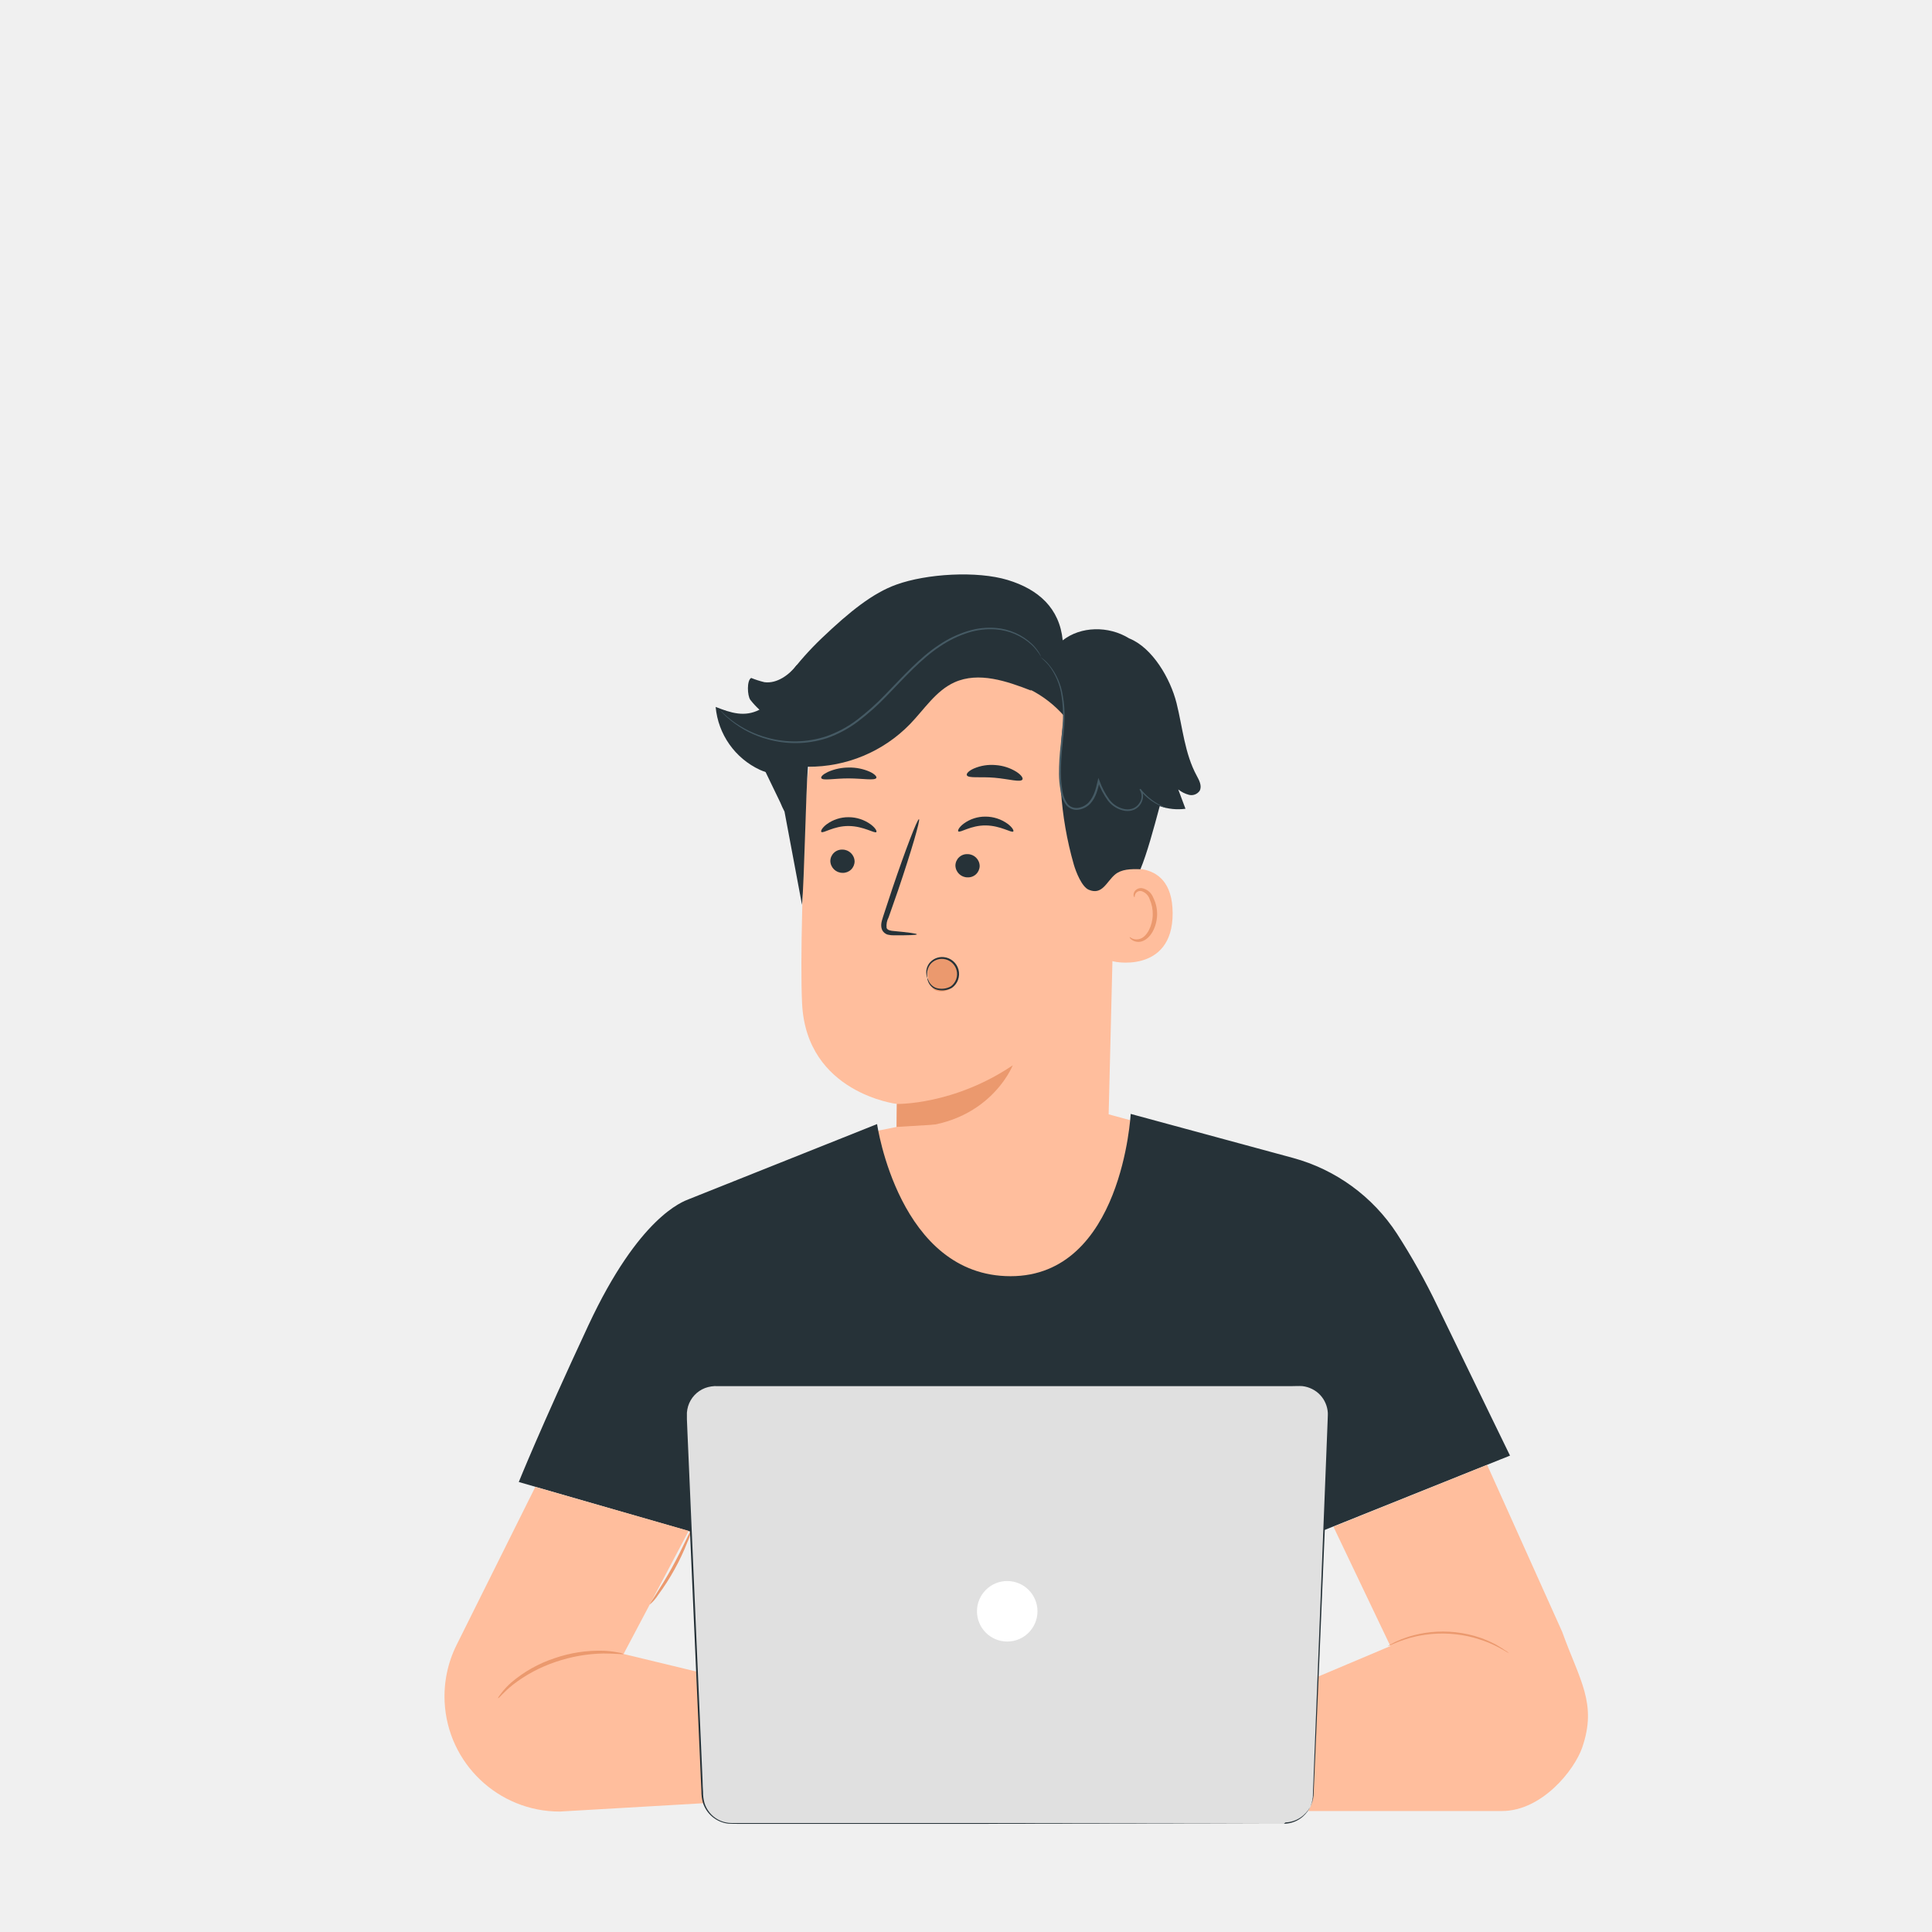
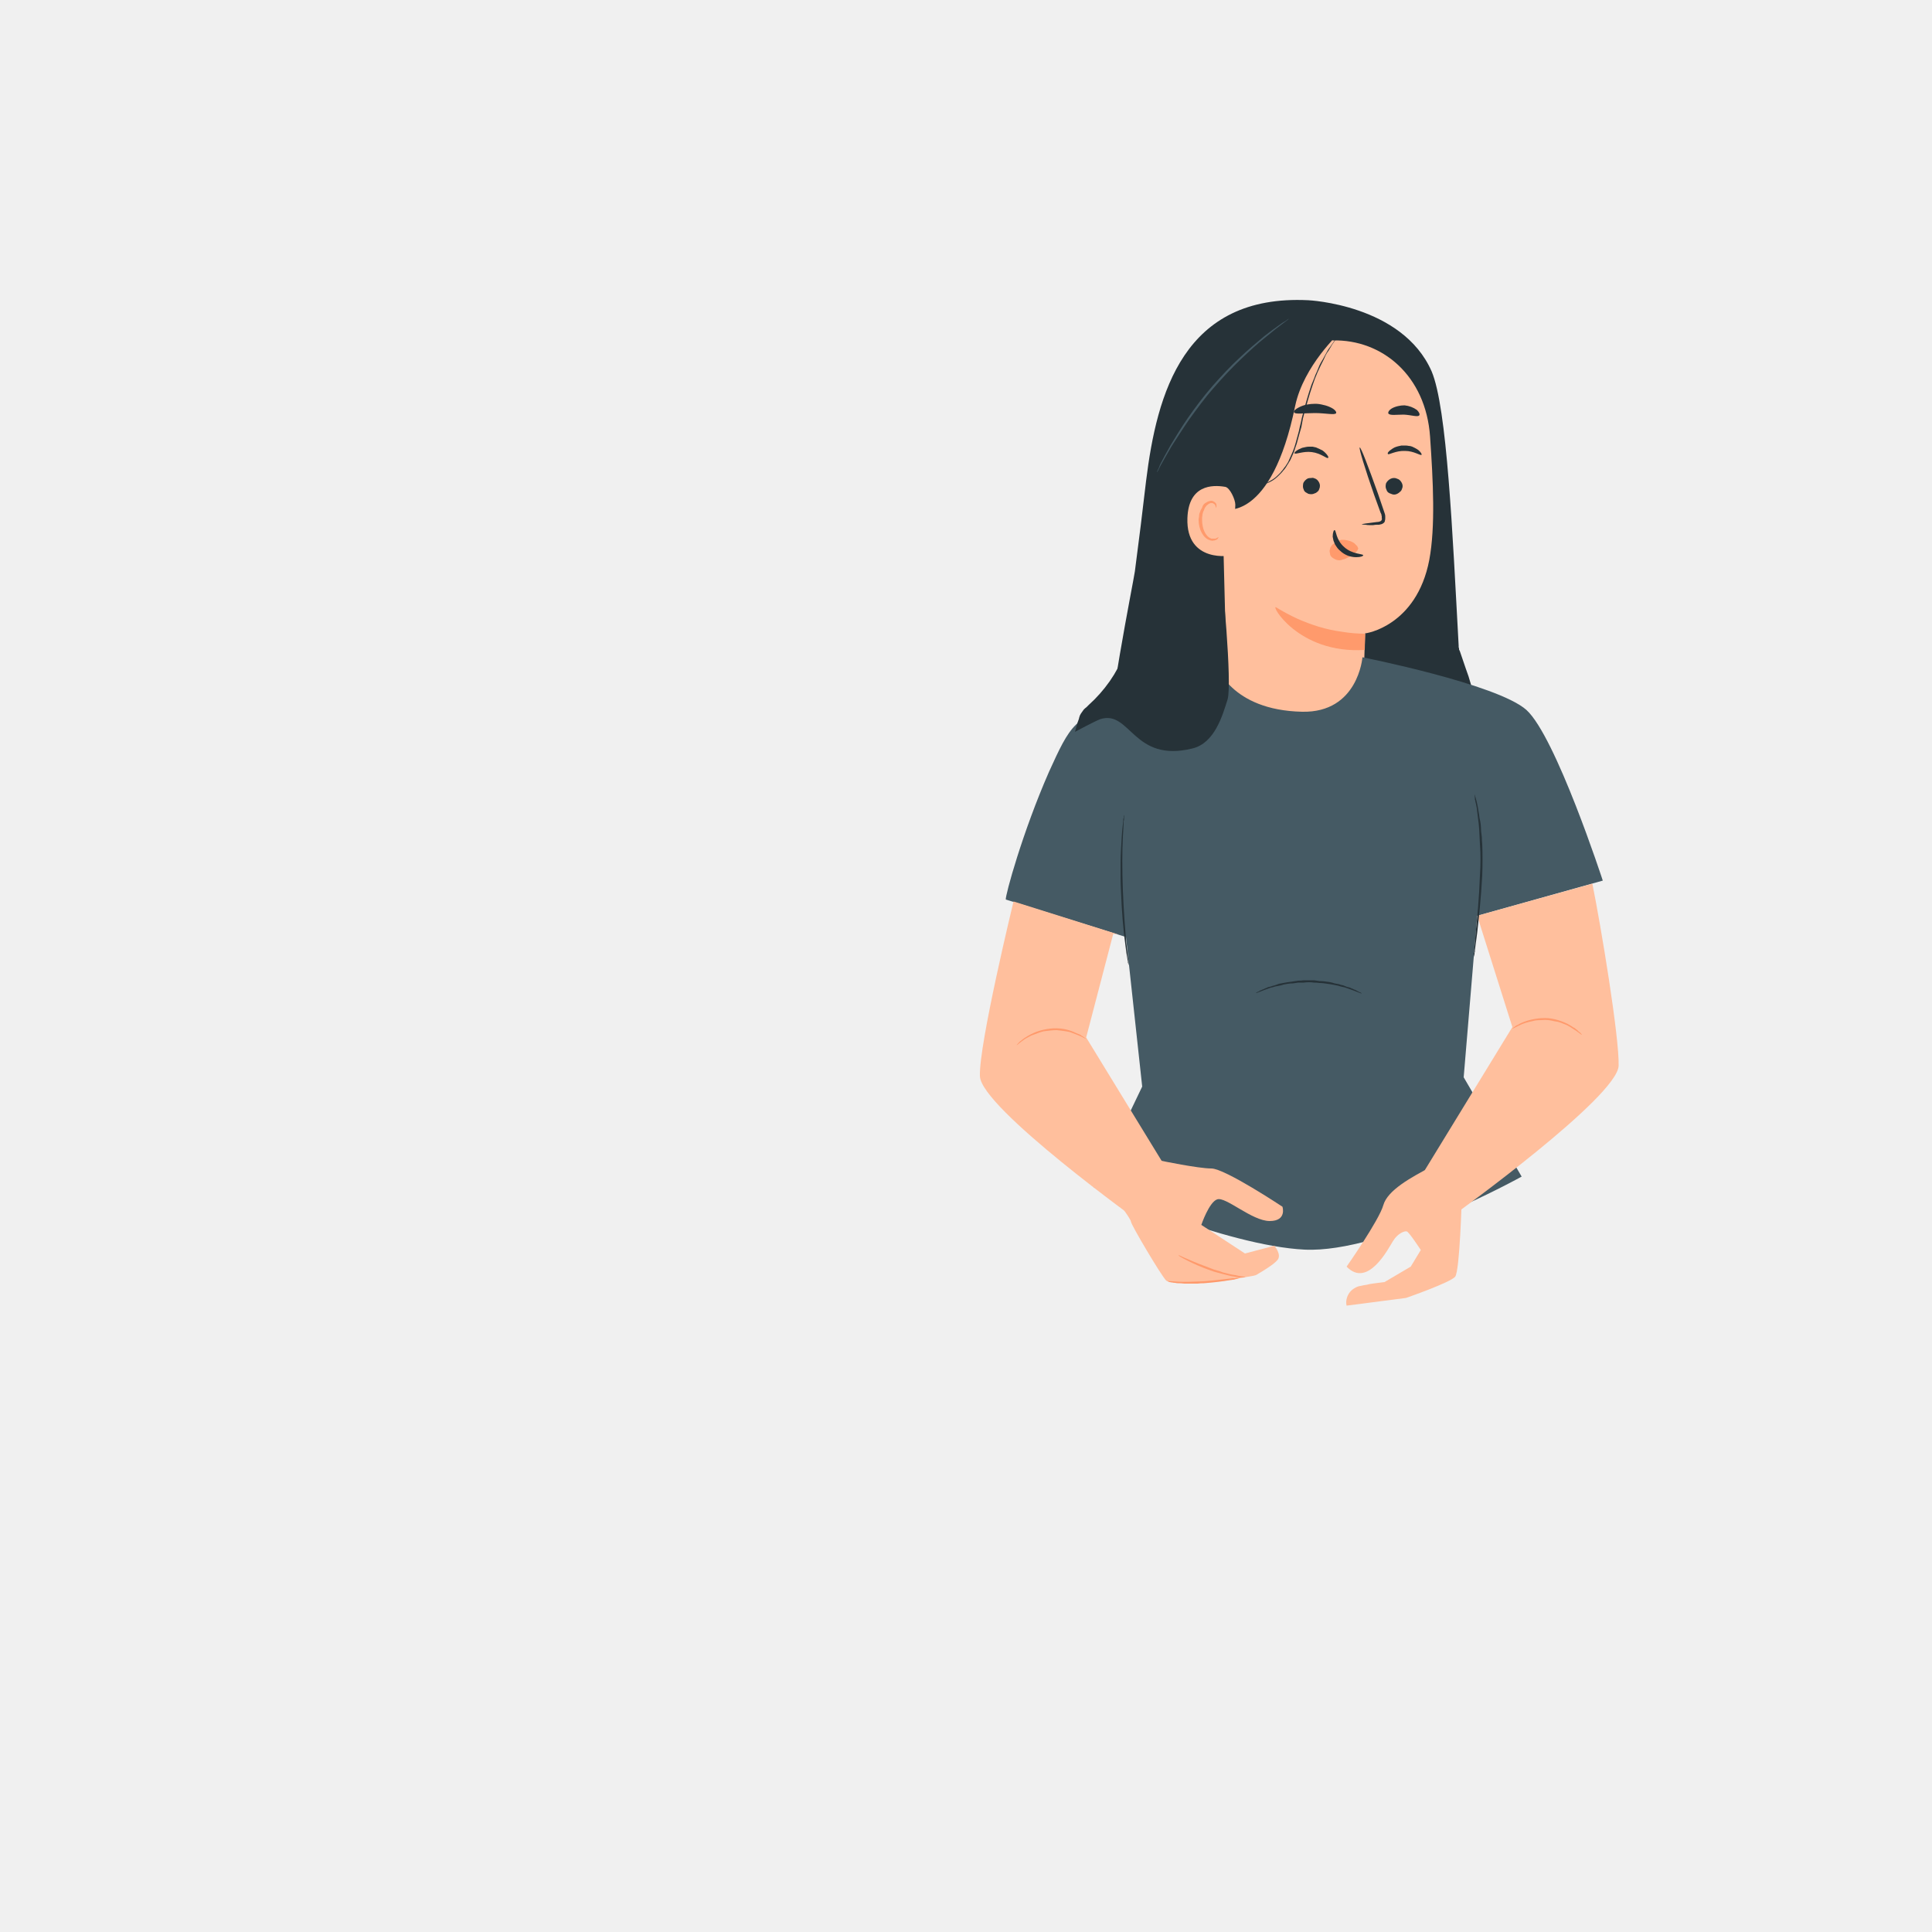
- <svg xmlns="http://www.w3.org/2000/svg" viewBox="0 0 500 500">
-   <g id="freepik--Character--inject-370">
-     <path d="M288.89,208.4l-2.27,92.12c-.38,15.67-4.15,38.6-28.89,36.86h0c-21.35-3.12-26.29-23.63-25.91-38.25.18-6.93.31-12.71.28-13.43,0,0-23.4-2.78-24.52-26-.54-11.24.22-34.47,1.16-55.49a43.36,43.36,0,0,1,41.78-41.37l2.24-.08C277,163.27,290.1,184.17,288.89,208.4Z" style="fill:#ffbe9d" />
-     <path d="M232.1,285.7s14.69.34,30-10c0,0-6.78,17.26-30.07,16Z" style="fill:#eb996e" />
-     <path d="M248,215.15c.44.49,3.2-1.57,7.09-1.53s6.71,2,7.14,1.57c.21-.22-.24-1.09-1.47-2a9.78,9.78,0,0,0-5.72-1.85,9.37,9.37,0,0,0-5.64,1.82C248.21,214.06,247.8,214.93,248,215.15Z" style="fill:#263238" />
-     <path d="M247.26,224a3.14,3.14,0,0,0,3.14,3.06,3,3,0,0,0,3.14-2.95,3.14,3.14,0,0,0-3.14-3.06A3,3,0,0,0,247.26,224Z" style="fill:#263238" />
-     <path d="M237.29,241.8c0-.2-2.23-.5-5.84-.84-.92-.06-1.79-.21-2-.82a4.69,4.69,0,0,1,.52-2.73c.78-2.24,1.59-4.59,2.45-7,3.39-10,5.81-18.27,5.41-18.4s-3.49,7.89-6.88,17.92q-1.23,3.7-2.34,7.09c-.3,1.05-.86,2.25-.34,3.6a2.31,2.31,0,0,0,1.55,1.28,6,6,0,0,0,1.56.16C235,242.07,237.28,242,237.29,241.8Z" style="fill:#263238" />
-     <path d="M250.21,200.61c.34.88,3.48.34,7.19.67s6.75,1.26,7.21.45c.21-.39-.34-1.2-1.58-2a11.73,11.73,0,0,0-5.39-1.73,11.61,11.61,0,0,0-5.58.88C250.72,199.47,250.06,200.19,250.21,200.61Z" style="fill:#263238" />
-     <path d="M212.55,201.38c.38.72,3.44.05,7.12.07s6.7.61,7.12-.11c.18-.34-.4-1-1.66-1.6a12.82,12.82,0,0,0-5.4-1.1,13.34,13.34,0,0,0-5.45,1.13C213,200.38,212.38,201,212.55,201.38Z" style="fill:#263238" />
-     <path d="M287.6,225.7c.4-.19,15.82-5.3,15.88,10.62s-15.93,12.7-16,12.24S287.6,225.7,287.6,225.7Z" style="fill:#ffbe9d" />
-     <path d="M292.36,242.51c.07,0,.28.19.74.41a2.8,2.8,0,0,0,2.08,0c1.68-.62,3.08-3.3,3.15-6.17a9.2,9.2,0,0,0-.79-4,3.22,3.22,0,0,0-2.1-2.12,1.41,1.41,0,0,0-1.63.77c-.21.44-.11.76-.19.79s-.35-.27-.22-.92a1.72,1.72,0,0,1,.62-1,2.06,2.06,0,0,1,1.53-.42,3.91,3.91,0,0,1,2.91,2.46,9.39,9.39,0,0,1,1,4.44c-.09,3.21-1.72,6.21-4,6.89a3,3,0,0,1-2.54-.41C292.39,242.9,292.3,242.54,292.36,242.51Z" style="fill:#eb996e" />
-     <path d="M309.7,200.74c-3.11-5.73-3.63-12.45-5.21-18.77s-6.22-14.35-12.27-16.76c-5.35-3.31-12.53-3.15-17.19.51-.82-8.31-6.26-13.2-14.24-15.62s-21-1.63-28.82,1.2c-6.07,2.18-12,6.9-19.33,13.89a78.35,78.35,0,0,0-8.48,9.53l-7.81,21.39,5.59,11.58c.33.79.67,1.57,1.09,2.35v0l4.53,24.13c.59-6.51,1-29.23,1.53-35.74a36.45,36.45,0,0,0,26.39-11c3.71-3.82,6.69-8.66,11.55-10.85,6.26-2.81,13.5-.32,19.9,2.17l-.27-.26a29.12,29.12,0,0,1,8.74,6.81,90.62,90.62,0,0,0,2.5,38.44c.54,1.87,2.06,5.75,3.85,6.52,3.52,1.51,4.61-2.09,6.83-3.94,1.64-1.37,4-1.46,6.56-1.36,1.65-3.91,3.45-10.54,5-16.34a14.35,14.35,0,0,0,6.66.69q-.94-2.49-1.87-5a7.54,7.54,0,0,0,2.8,1.4,2.6,2.6,0,0,0,2.76-1.08C311.12,203.37,310.35,201.94,309.7,200.74Z" style="fill:#263238" />
-     <path d="M269.19,170a19.25,19.25,0,0,1,2.25,2.22,16.55,16.55,0,0,1,3.28,7.83,29.9,29.9,0,0,1,.37,5.91c-.07,2.14-.33,4.42-.58,6.82a61.51,61.51,0,0,0-.45,7.6,25.38,25.38,0,0,0,.37,4,8.37,8.37,0,0,0,1.49,3.95,3.49,3.49,0,0,0,3.23,1.22,5.22,5.22,0,0,0,3-1.55c1.56-1.69,2-3.88,2.45-5.82l-.49.05a19.93,19.93,0,0,0,2.64,5,6.94,6.94,0,0,0,4.42,2.62,4.46,4.46,0,0,0,2.41-.33,3.81,3.81,0,0,0,1.68-1.54,4,4,0,0,0,.57-2,2.86,2.86,0,0,0-.68-1.83l-.25.21a14.8,14.8,0,0,0,4.84,3.92,14,14,0,0,0,1.52.66,3.39,3.39,0,0,0,.55.16,2,2,0,0,0-.51-.24c-.34-.16-.85-.38-1.47-.73a15.5,15.5,0,0,1-4.67-4l-.26.21a3,3,0,0,1,0,3.45,3.52,3.52,0,0,1-1.52,1.36,4,4,0,0,1-2.18.27,6.43,6.43,0,0,1-4.1-2.49,19.2,19.2,0,0,1-2.54-4.85l-.31-.76-.18.8c-.44,1.93-.92,4-2.34,5.56a4.71,4.71,0,0,1-2.69,1.39,3,3,0,0,1-2.74-1,7.88,7.88,0,0,1-1.38-3.7,26.5,26.5,0,0,1-.37-3.94,61.12,61.12,0,0,1,.42-7.54c.24-2.4.48-4.69.53-6.86a29,29,0,0,0-.45-6,16.37,16.37,0,0,0-3.49-7.9A9.39,9.39,0,0,0,269.19,170Z" style="fill:#455a64" />
-     <path d="M212.56,215.3c.44.49,3.2-1.57,7.09-1.53s6.71,2,7.14,1.57c.21-.22-.24-1.09-1.47-2a9.75,9.75,0,0,0-5.71-1.85,9.45,9.45,0,0,0-5.65,1.82C212.76,214.21,212.34,215.09,212.56,215.3Z" style="fill:#263238" />
-     <path d="M214.89,222.83a3.15,3.15,0,0,0,3.15,3.06,3,3,0,0,0,3.13-2.95,3.14,3.14,0,0,0-3.14-3.06A3,3,0,0,0,214.89,222.83Z" style="fill:#263238" />
-     <path d="M206.21,172.12c-2,2.56-5.14,4.86-8.38,4.43a24.56,24.56,0,0,1-3.43-1.1c-1.16.66-1,4.55-.23,5.65a21,21,0,0,0,2.38,2.58c-3.87,1.95-7.31.86-11.34-.73a19.93,19.93,0,0,0,11.45,16.28c2,.91,4.5,1.44,6.4.28,1.67-1,2.39-3,2.93-4.93a87.41,87.41,0,0,0,3.38-21.25Z" style="fill:#263238" />
-     <path d="M240.66,249.61a3.21,3.21,0,0,1,2.78-1.68c1.08,0,2-.1,2.79.65a5.06,5.06,0,0,1,1.11,5.71,4.19,4.19,0,0,1-5.27,2c-1.89-.87-2.64-5.74-1.33-7.36" style="fill:#eb996e" />
-     <path d="M240,253.08a7.88,7.88,0,0,1,.41.91,3.3,3.3,0,0,0,1.93,1.71,4.85,4.85,0,0,0,3.77-.45,3.94,3.94,0,0,0-1.93-7.07,3.87,3.87,0,0,0-3.44,1.41,3.92,3.92,0,0,0-.8,2.48c0,.64.11,1,.06,1s-.05-.08-.11-.25a3.46,3.46,0,0,1-.15-.75,3.89,3.89,0,0,1,.71-2.71,4.18,4.18,0,0,1,3.78-1.66,4.39,4.39,0,0,1,2.13,7.95,5.16,5.16,0,0,1-4.15.39,3.43,3.43,0,0,1-2-2,2.75,2.75,0,0,1-.21-.74C240,253.17,240,253.08,240,253.08Z" style="fill:#263238" />
-     <path d="M269.37,169.89a14.66,14.66,0,0,0-2.36-3,15.5,15.5,0,0,0-9.34-4,19,19,0,0,0-7.05.83,28.35,28.35,0,0,0-7.36,3.58c-4.85,3.21-9.14,8-13.83,12.85a61.46,61.46,0,0,1-7.36,6.56,29.38,29.38,0,0,1-8.1,4.34,26.65,26.65,0,0,1-15.4.25,26.16,26.16,0,0,1-9.31-4.72L188,185.52c-.36-.31-.62-.62-.85-.85l-.51-.54c-.11-.12-.17-.19-.16-.2l.2.16.54.5c.24.22.52.52.88.82l1.26,1a26.88,26.88,0,0,0,9.28,4.52,26.48,26.48,0,0,0,15.15-.35,29.16,29.16,0,0,0,8-4.29,63.62,63.62,0,0,0,7.29-6.51c4.67-4.8,9-9.65,13.94-12.89a28.25,28.25,0,0,1,7.5-3.59,19.33,19.33,0,0,1,7.21-.79,15.48,15.48,0,0,1,9.44,4.23,11.82,11.82,0,0,1,1.77,2.23c.14.27.26.48.35.65S269.38,169.88,269.37,169.89Z" style="fill:#455a64" />
-     <polygon points="223.18 293.41 232 291.66 286.56 288.29 298.19 291.46 296.66 319.78 270.37 336.55 244.87 336.04 228.83 321.44 225.28 306.95 223.18 293.41" style="fill:#ffbe9d" />
-     <path d="M372,338a171.71,171.71,0,0,0-10.48-18.74,46.76,46.76,0,0,0-26.9-19.59l-42-11.39s-2.18,42-31.09,42-34.54-39.37-34.54-39.37l-48.65,19.41c-1.67.65-12.95,4.55-26.08,32.7-12.5,26.81-18,40.52-18,40.52L184.32,398l3.13,45.07-1.06,25.74,152.09-.34-.85-29.42.64-45.11,1.9,3.07,50.62-20.3S384.27,363.35,372,338Z" style="fill:#263238" />
-     <path d="M339,365.24c.23,0,.09,16.3-.3,36.4S337.85,438,337.63,438s-.09-16.3.3-36.4S338.82,365.24,339,365.24Z" style="fill:#263238" />
-     <path d="M176.74,356a7.11,7.11,0,0,1,.56,1.67c.3,1.09.71,2.68,1.19,4.64.95,3.94,2.13,9.4,3.23,15.48s1.88,11.62,2.36,15.63c.24,2,.42,3.64.51,4.77a7.85,7.85,0,0,1,.06,1.76,7,7,0,0,1-.38-1.72c-.2-1.29-.45-2.87-.75-4.73-.62-4-1.51-9.5-2.6-15.57s-2.18-11.53-3-15.49c-.37-1.85-.68-3.42-.94-4.7A7.88,7.88,0,0,1,176.74,356Z" style="fill:#263238" />
-     <path d="M138.54,384.81l-20.38,40.91a29.84,29.84,0,0,0-3.09,14.74h0a29.82,29.82,0,0,0,29.78,28.37l58.44-3.39,2.56-26.66-44.47-10.73,16.85-31.86Z" style="fill:#ffbe9d" />
-     <path d="M161.38,428.05c0,.19-2-.15-5.25-.13a40.44,40.44,0,0,0-12.33,2.18,37.53,37.53,0,0,0-11,5.86c-2.52,2-3.72,3.63-3.86,3.53s.21-.48.74-1.23a19.8,19.8,0,0,1,2.66-2.85,33.45,33.45,0,0,1,11.18-6.27,35.5,35.5,0,0,1,12.66-1.93,23.79,23.79,0,0,1,3.86.46A4.23,4.23,0,0,1,161.38,428.05Z" style="fill:#eb996e" />
-     <path d="M178.94,395.87a11.28,11.28,0,0,1-1,3.13,58.82,58.82,0,0,1-3.35,7.12,58.11,58.11,0,0,1-4.25,6.63,11.14,11.14,0,0,1-2.14,2.47c-.19-.14,2.75-4.15,5.69-9.49S178.72,395.79,178.94,395.87Z" style="fill:#eb996e" />
-     <path d="M388.71,468.69H320.09v-25.9L359.83,426l-14.74-30.89,39.78-16,19.42,43.2c4.51,12.55,9.12,18.51,5.19,29.93C407.44,458.17,399,468.69,388.71,468.69Z" style="fill:#ffbe9d" />
-     <path d="M194.41,437.23h11.44s25.81-9.33,31.12-8.44c4.78.8,22.29,12.43,25.72,14.73a2.23,2.23,0,0,1,.83,1.06h0a3.76,3.76,0,0,1-2.09,4.77l-.36.15.15.52a6.32,6.32,0,0,1,.27,2.09,2.52,2.52,0,0,1-4.69,1.09l.66,1.17a2.87,2.87,0,0,1,.36,1.57l-.06,1.07a2.87,2.87,0,0,1-2,2.57h0a2.87,2.87,0,0,1-3-.79c-2.22-2.44-7-7.33-10.26-7.87a75,75,0,0,0-10.59-.54,3.61,3.61,0,0,0-3.34,2.3h0c1.93.14,15.34,7.13,20.09,9.63a5.09,5.09,0,0,1,2.76,3.83c.17,1.48-.58,3-3.52,2.35-6.3-1.47-17.65-6.69-17.65-6.69s-5.86-1.67-9.65,1c-5.34,3.77-7.78,5.15-12.36,3.63a38.86,38.86,0,0,1-8-3.7l-9-.9S182.74,440.5,194.41,437.23Z" style="fill:#ffbe9d" />
-     <path d="M228.5,441.59c0,.1,1.83-.48,4.85-.68a25,25,0,0,1,20.86,8.91,47.49,47.49,0,0,1,2.87,4,5.41,5.41,0,0,0-.57-1.2,22,22,0,0,0-2-3,24.27,24.27,0,0,0-21.16-9,20.64,20.64,0,0,0-3.56.61A5.67,5.67,0,0,0,228.5,441.59Z" style="fill:#eb996e" />
-     <path d="M231.23,435.32a21.42,21.42,0,0,1,5.05-.88A22,22,0,0,1,248,437.76a47,47,0,0,1,9.46,8l2.6,2.75a7.37,7.37,0,0,0,1,1,8.68,8.68,0,0,0-.85-1.1c-.57-.69-1.41-1.68-2.48-2.87a43.76,43.76,0,0,0-9.47-8.19,21.47,21.47,0,0,0-12-3.25,14.2,14.2,0,0,0-3.75.69,8.54,8.54,0,0,0-1,.37C231.33,435.24,231.22,435.3,231.23,435.32Z" style="fill:#eb996e" />
-     <path d="M336.85,438H325.4s-25.81-9.33-31.12-8.44c-4.78.8-22.29,12.43-25.72,14.73a2.23,2.23,0,0,0-.83,1.06h0a3.77,3.77,0,0,0,2.09,4.77l.36.15-.15.52a6.25,6.25,0,0,0-.27,2.09,2.52,2.52,0,0,0,4.69,1.09l-.66,1.17a3,3,0,0,0-.36,1.57l.06,1.06a2.84,2.84,0,0,0,2,2.57h0a2.85,2.85,0,0,0,3-.78c2.22-2.45,7-7.34,10.26-7.88a76.58,76.58,0,0,1,10.6-.53,3.61,3.61,0,0,1,3.33,2.3h0c-1.93.13-15.34,7.13-20.09,9.63a5.08,5.08,0,0,0-2.76,3.82c-.17,1.49.58,3.05,3.52,2.36,6.3-1.47,17.65-6.69,17.65-6.69s5.86-1.68,9.65,1c5.34,3.77,7.78,5.15,12.36,3.63a38.54,38.54,0,0,0,8-3.7l9-.9S348.52,441.3,336.85,438Z" style="fill:#ffbe9d" />
-     <path d="M302.75,442.39c0,.1-1.83-.48-4.85-.67A25,25,0,0,0,277,450.63c-2,2.31-2.79,4-2.87,4a5.76,5.76,0,0,1,.57-1.19,22,22,0,0,1,2-3,24.27,24.27,0,0,1,21.16-9,21.85,21.85,0,0,1,3.56.6A6.42,6.42,0,0,1,302.75,442.39Z" style="fill:#eb996e" />
-     <path d="M300,436.12a21.42,21.42,0,0,0-5-.88,22.1,22.1,0,0,0-11.74,3.33,47.29,47.29,0,0,0-9.46,8l-2.6,2.76a7.37,7.37,0,0,1-1,1,8.25,8.25,0,0,1,.85-1.11c.57-.68,1.41-1.67,2.49-2.86a43.44,43.44,0,0,1,9.46-8.19,21.48,21.48,0,0,1,12-3.25,14.19,14.19,0,0,1,3.74.69,7,7,0,0,1,1,.37A1,1,0,0,1,300,436.12Z" style="fill:#eb996e" />
-     <path d="M390.48,427.8c-.06.09-1.55-1-4.25-2.25-.67-.3-1.41-.63-2.24-.91s-1.7-.56-2.64-.83a31.68,31.68,0,0,0-12.61-.73c-1,.17-1.88.3-2.72.53a22,22,0,0,0-2.33.65c-2.82.92-4.43,1.83-4.48,1.74a5.4,5.4,0,0,1,1.12-.67,9.76,9.76,0,0,1,1.37-.67,18.6,18.6,0,0,1,1.87-.75,21.93,21.93,0,0,1,2.35-.72,27.61,27.61,0,0,1,2.75-.58,30.29,30.29,0,0,1,12.8.73c.95.3,1.86.55,2.67.9a21,21,0,0,1,2.25,1c.69.31,1.26.67,1.78,1a12,12,0,0,1,1.28.83A5.76,5.76,0,0,1,390.48,427.8Z" style="fill:#eb996e" />
-     <path d="M332.27,472H189.37a7.58,7.58,0,0,1-7.57-7.26l-4.29-98.35a7.58,7.58,0,0,1,7.57-7.92h151.2a7.59,7.59,0,0,1,7.58,7.9l-4,98.35A7.58,7.58,0,0,1,332.27,472Z" style="fill:#e0e0e0" />
-     <path d="M332.27,472a13.79,13.79,0,0,0,1.38-.16,7.44,7.44,0,0,0,3.59-1.78,7.6,7.6,0,0,0,2.55-5.85q.15-3.93.35-9.05c.54-13.62,1.31-33.32,2.27-57.67q.36-9.14.76-19.11c.13-3.32.27-6.71.4-10.16,0-.86.1-1.75.07-2.59a7.37,7.37,0,0,0-.59-2.47,7.27,7.27,0,0,0-3.47-3.68,7.54,7.54,0,0,0-2.5-.75c-.86-.07-1.79,0-2.7,0H294.06l-104.82,0h-3.48a8.18,8.18,0,0,0-3.31.5,7.34,7.34,0,0,0-4.38,4.73,8.21,8.21,0,0,0-.3,1.63c0,.55,0,1.11,0,1.69.05,1.14.09,2.28.14,3.42l.3,6.81q.58,13.58,1.16,26.72c.76,17.52,1.49,34.41,2.19,50.51.09,2,.17,4,.26,6,0,1,.08,2,.13,3a10.34,10.34,0,0,0,.36,2.86,7.38,7.38,0,0,0,3.49,4.29,7.29,7.29,0,0,0,2.65.85c.91.1,1.89.05,2.84.06h22.21l39.86,0,57.71.08,15.69.05,4.08,0,1.39,0-1.39,0-4.08,0-15.69,0-57.71.08-39.86,0H191.33c-1,0-1.9,0-2.9-.06a7.83,7.83,0,0,1-6.53-5.46,10.88,10.88,0,0,1-.38-3c-.05-1-.09-2-.14-3q-.12-3-.26-6c-.71-16.1-1.45-33-2.22-50.51q-.57-13.14-1.17-26.72c-.1-2.26-.19-4.53-.29-6.81l-.15-3.42a16.74,16.74,0,0,1,0-1.74,8.68,8.68,0,0,1,.31-1.75,7.85,7.85,0,0,1,4.69-5.06,8.76,8.76,0,0,1,3.5-.54h3.48l104.82,0h40.32c.92,0,1.81,0,2.75.05a7.83,7.83,0,0,1,2.64.79,7.68,7.68,0,0,1,3.67,3.91,7.9,7.9,0,0,1,.62,2.61c0,.91,0,1.75-.07,2.62q-.21,5.19-.42,10.17-.42,10-.8,19.11c-1,24.34-1.85,44-2.43,57.66q-.22,5.11-.39,9a7.73,7.73,0,0,1-2.64,5.92,7.51,7.51,0,0,1-3.65,1.76,7.3,7.3,0,0,1-1,.1Z" style="fill:#263238" />
-     <path d="M268.5,417a7.83,7.83,0,1,1-7.83-7.83A7.84,7.84,0,0,1,268.5,417Z" style="fill:#fff" />
-   </g>
+ <svg xmlns="http://www.w3.org/2000/svg" version="1.2" viewBox="0 0 500 500" width="500" height="500">
+   <style>.a{fill:#263238}.b{fill:#ffbf9d}.c{fill:#ff9a6c}.d{fill:#455a64}</style>
+   <path class="a" d="m293.7 147.9c1.6-12.2 1.5-11.8 2.9-23.4 2.8-22.7 9.7-48.4 42-46.8 0 0 24.3 1.1 31.9 18.4 4 9.4 5.4 41.8 7 71q0 0.1 0 0.3 0 0.2 0.1 0.4 0 0.2 0 0.3 0.1 0.2 0.2 0.4l1.5 4.4q0.8 2.1 1.4 4.3 0.6 2.2 1 4.5 0.5 2.2 0.8 4.5 0.3 2.3 0.4 4.5l2.5 40.6q0.1 1-0.3 1.9-0.3 1-1 1.7-0.6 0.8-1.5 1.2-0.9 0.4-1.9 0.5c-10.9 0.6-35.8-0.5-40.6-2.2-4.9-1.8-9.6-4.1-14-6.8-4.4-2.8-8.6-6-12.3-9.6-3.7-3.6-7.1-7.7-9.9-12-2.9-4.3-5.3-9-7.2-13.8-0.5-1.3-7.6-1.9-8.9-2.4-2.2-0.9 5.6-39.6 5.9-41.9z" />
+   <path class="b" d="m344.9 88.1l-2.1-1.9-21.6 9.3q-1.1 0.1-2.2 0.6-1 0.4-1.8 1.3-0.7 0.8-1.2 1.9-0.4 1-0.4 2.2l1.8 71c0.1 4.8-1.2 10.4 1.8 14.2l3.5 4.8c7.2 9.1 23.5 5.7 28.8-4.6q0.2-0.2 0.3-0.5 0.1-0.2 0.2-0.4 0-0.3 0.1-0.5 0.1-0.2 0.2-0.5 0-0.2 0-0.4 0.1-0.2 0.1-0.4 0.1-0.2 0.1-0.4 0-0.2 0-0.4c0.6-5.7 0.5-10.7 0.5-10.7 0.2-6.2 0.3-8.8 0.3-8.8 0 0.1 13.3-1.8 16.6-19 1.6-8.6 1-20.3 0.2-31.9-1.1-15.8-12.4-25.2-25.2-24.9z" />
+   <path class="a" d="m341.6 125.7q0 0.5-0.2 0.9-0.1 0.4-0.5 0.7-0.3 0.3-0.7 0.4-0.4 0.2-0.8 0.2-0.4 0-0.8-0.1-0.4-0.2-0.7-0.4-0.4-0.3-0.5-0.7-0.2-0.4-0.2-0.8 0-0.5 0.1-0.9 0.2-0.4 0.5-0.7 0.3-0.3 0.7-0.5 0.4-0.1 0.9-0.1 0.4-0.1 0.8 0.1 0.4 0.1 0.7 0.4 0.3 0.3 0.5 0.7 0.2 0.4 0.2 0.8z" />
+   <path class="a" d="m363 125.8q0 0.4-0.2 0.8-0.1 0.4-0.5 0.7-0.3 0.3-0.7 0.5-0.4 0.2-0.8 0.2-0.4 0-0.8-0.2-0.4-0.1-0.8-0.4-0.3-0.3-0.4-0.7-0.2-0.4-0.2-0.8 0-0.4 0.1-0.8 0.2-0.4 0.5-0.7 0.3-0.3 0.7-0.5 0.4-0.2 0.9-0.2 0.4 0 0.8 0.2 0.4 0.1 0.7 0.4 0.3 0.3 0.5 0.7 0.2 0.4 0.2 0.8z" />
+   <path class="a" d="m367.9 117.7c-0.3 0.3-1.9-1-4.3-1-2.4-0.1-4.2 1.1-4.4 0.8-0.2-0.2 0.1-0.7 0.9-1.2q0.4-0.3 0.8-0.5 0.5-0.2 0.9-0.3 0.5-0.1 0.9-0.2 0.5 0 1 0 0.4 0 0.9 0.1 0.4 0 0.9 0.2 0.4 0.2 0.8 0.4 0.4 0.2 0.8 0.5c0.7 0.6 0.9 1.1 0.8 1.2z" />
+   <path class="a" d="m343.7 118.5c-0.3 0.3-1.8-1.2-4.2-1.5-2.3-0.3-4.2 0.7-4.5 0.3-0.1-0.1 0.3-0.6 1.1-1q0.4-0.2 0.9-0.4 0.4-0.1 0.9-0.2 0.4-0.1 0.9-0.1 0.5 0 0.9 0 0.5 0.1 0.9 0.2 0.5 0.2 0.9 0.4 0.4 0.2 0.8 0.4 0.4 0.3 0.7 0.6c0.7 0.7 0.9 1.2 0.7 1.3z" />
+   <path class="a" d="m352.4 135.7c0-0.1 1.5-0.3 3.9-0.6 0.6 0 1.2-0.2 1.3-0.6q0.1-0.2 0-0.4 0-0.3 0-0.5-0.1-0.2-0.1-0.5-0.1-0.2-0.2-0.4-0.8-2.2-1.7-4.7c-2.3-6.6-4-12.1-3.7-12.2 0.3-0.1 2.3 5.2 4.7 11.9l1.6 4.7q0.1 0.3 0.2 0.6 0.1 0.3 0.1 0.6 0 0.3 0 0.6 0 0.3-0.1 0.6 0 0.2-0.1 0.3-0.1 0.2-0.3 0.3-0.1 0.1-0.3 0.2-0.1 0-0.3 0.1-0.1 0-0.2 0-0.1 0.1-0.3 0.1-0.1 0-0.2 0-0.1 0-0.3 0-0.5 0-1 0.1-0.5 0-1 0-0.5 0-1-0.1-0.5 0-1-0.1z" />
+   <path class="c" d="m353.3 164q-3 0-6-0.5-3-0.4-6-1.3-2.9-0.9-5.6-2.1-2.8-1.3-5.4-2.9c-1.7-1.1 5.5 12.1 22.9 11z" />
+   <path class="c" d="m351.3 141.4q-0.4-0.4-0.8-0.8-0.4-0.3-0.9-0.5-0.5-0.2-1.1-0.3-0.5-0.1-1-0.1-0.4 0-0.8 0.1-0.4 0.2-0.8 0.3-0.3 0.2-0.6 0.5-0.3 0.2-0.6 0.5-0.2 0.3-0.4 0.6-0.1 0.4-0.2 0.8 0 0.4 0.1 0.7 0 0.4 0.2 0.7 0.3 0.4 0.7 0.6 0.3 0.2 0.8 0.4 0.4 0.1 0.8 0.1 0.4 0 0.8-0.2 0.5-0.1 0.9-0.3 0.4-0.2 0.8-0.4 0.4-0.2 0.7-0.5 0.4-0.2 0.7-0.5 0.1-0.1 0.2-0.2 0.1 0 0.2-0.1 0.1-0.1 0.2-0.2 0.1-0.1 0.1-0.2 0.1-0.1 0.1-0.2 0.1-0.1 0.1-0.3 0-0.1-0.1-0.2 0-0.1-0.1-0.2" />
+   <path class="a" d="m345.4 137.2c0.4 0 0.3 2.5 2.5 4.4 2.1 1.9 4.9 1.7 4.9 2.1 0 0.2-0.6 0.5-1.8 0.5q-0.6 0-1.1-0.1-0.6-0.1-1.1-0.3-0.5-0.2-1-0.5-0.5-0.3-0.9-0.7-0.4-0.3-0.8-0.8-0.3-0.4-0.6-0.9-0.2-0.5-0.4-1-0.1-0.5-0.2-1c0-1.1 0.3-1.8 0.5-1.7z" />
+   <path class="a" d="m345.8 106.9c-0.3 0.6-2.7 0-5.5 0-2.8 0-5.2 0.4-5.4-0.2-0.2-0.3 0.3-0.8 1.3-1.3q1-0.5 2-0.7 1.1-0.2 2.2-0.2 1 0 2.1 0.3 1 0.2 2 0.7c1 0.5 1.4 1.1 1.3 1.4z" />
+   <path class="a" d="m367.3 107.5c-0.4 0.5-2-0.1-4-0.2-1.9 0-3.6 0.3-4-0.3-0.1-0.3 0.1-0.8 0.9-1.3q0.7-0.4 1.6-0.6 0.8-0.2 1.7-0.2 0.9 0.1 1.7 0.4 0.8 0.3 1.5 0.8c0.6 0.6 0.8 1.1 0.6 1.4z" />
+   <path class="a" d="m316.7 131.8c0 0 12.3 3.5 18.5-26.8 2.2-10.4 11.5-18.9 11.5-18.9l-3.9-1.1c0 0-23.9 7.3-24.3 7.6-0.4 0.3-5.8 12.6-5.8 12.6z" />
+   <path class="b" d="m319.7 130.6c0-1.3-1.4-4.4-2.6-4.6-3.4-0.6-9.5-0.5-9.8 8.1-0.4 11.8 11.5 9.8 11.5 9.5 0-0.4 0.8-8.5 0.9-13z" />
+   <path class="c" d="m315.4 139c-0.1 0-0.2 0.1-0.6 0.3q-0.2 0.1-0.4 0.1-0.2 0-0.4 0-0.2 0-0.4 0-0.2 0-0.3-0.1c-1.3-0.5-2.2-2.5-2.2-4.7q0-0.3 0-0.7 0.1-0.4 0.1-0.8 0.1-0.3 0.2-0.7 0.2-0.3 0.3-0.7 0.1-0.3 0.3-0.5 0.1-0.2 0.3-0.4 0.3-0.2 0.5-0.4 0.3-0.1 0.5-0.2 0.2 0 0.4 0 0.2 0 0.3 0.1 0.2 0.1 0.3 0.2 0.2 0.1 0.2 0.3c0.2 0.3 0.1 0.6 0.2 0.6 0 0 0.2-0.2 0.1-0.7q0-0.1 0-0.2-0.1-0.1-0.1-0.2-0.1-0.1-0.2-0.2 0-0.1-0.1-0.1-0.1-0.1-0.3-0.2-0.1-0.1-0.2-0.1-0.2-0.1-0.3-0.1-0.2 0-0.3 0-0.4 0.1-0.7 0.2-0.4 0.2-0.7 0.4-0.3 0.2-0.5 0.5-0.2 0.3-0.3 0.7-0.2 0.3-0.4 0.7-0.1 0.4-0.3 0.8-0.1 0.5-0.1 0.9-0.1 0.4-0.1 0.8c0 2.4 1.2 4.7 2.9 5.2q0.2 0.1 0.4 0.1 0.3 0.1 0.5 0 0.3 0 0.5-0.1 0.2-0.1 0.5-0.2c0.3-0.4 0.4-0.6 0.4-0.6z" />
+   <path class="a" d="m324.9 125.8q0.2 0 0.4 0 0.2-0.1 0.5-0.1 0.2-0.1 0.4-0.1 0.2-0.1 0.4-0.2 0.6-0.1 1.2-0.4 0.5-0.3 1-0.6 0.6-0.3 1.1-0.7 0.4-0.3 0.9-0.8 0.3-0.3 0.6-0.6 0.2-0.3 0.5-0.6 0.3-0.4 0.5-0.7 0.3-0.3 0.5-0.7 0.3-0.4 0.5-0.8 0.2-0.5 0.4-0.9 0.2-0.4 0.4-0.9 0.2-0.4 0.4-0.9 0.4-1 0.7-2.1 0.3-1.1 0.6-2.2 0.3-1 0.5-2.1 0.3-1.1 0.5-2.2c0.8-3.1 1.6-6 2.5-8.6q0.4-0.9 0.7-1.7 0.3-0.9 0.7-1.7 0.4-0.9 0.7-1.7 0.4-0.8 0.9-1.6 0.3-0.6 0.6-1.1 0.3-0.6 0.6-1.1 0.3-0.5 0.7-1 0.3-0.5 0.7-1c0.3-0.5 0.6-0.9 0.8-1.1q0 0 0.1-0.1 0 0 0-0.1 0.1 0 0.1-0.1 0.1 0 0.1-0.1 0 0.1-0.1 0.1 0 0.1 0 0.1-0.1 0.1-0.1 0.1 0 0.1-0.1 0.1c-0.1 0.3-0.4 0.6-0.7 1.1q-0.4 0.5-0.7 1.1-0.3 0.5-0.6 1-0.4 0.5-0.7 1.1-0.2 0.5-0.5 1.1-0.4 0.8-0.8 1.6-0.4 0.8-0.8 1.7-0.3 0.8-0.7 1.7-0.3 0.8-0.6 1.7c-0.9 2.6-1.7 5.5-2.5 8.6q-0.2 1.1-0.4 2.2-0.3 1.1-0.6 2.1-0.3 1.1-0.6 2.2-0.4 1.1-0.7 2.1-0.2 0.5-0.4 0.9-0.2 0.5-0.4 0.9-0.2 0.5-0.5 0.9-0.2 0.4-0.5 0.8-0.2 0.4-0.5 0.8-0.2 0.3-0.5 0.6-0.3 0.4-0.6 0.7-0.3 0.3-0.6 0.6-0.4 0.4-0.9 0.8-0.5 0.4-1.1 0.7-0.5 0.3-1.1 0.5-0.5 0.3-1.1 0.5-0.3 0-0.5 0.1-0.2 0-0.4 0.1-0.2 0-0.5 0-0.2 0-0.4 0z" />
+   <path class="d" d="m299.4 122.2q0 0 0-0.1 0.1-0.1 0.1-0.1 0-0.1 0-0.1 0.1-0.1 0.1-0.2 0.3-0.5 0.6-1.4c0.6-1.2 1.5-2.9 2.7-5 1.2-2 2.7-4.5 4.5-7.1 1.8-2.6 3.9-5.4 6.3-8.2 2.4-2.7 4.8-5.3 7.1-7.4 2.3-2.2 4.5-4 6.4-5.6 1.9-1.5 3.5-2.6 4.6-3.4l1.3-0.8q0-0.1 0.1-0.1 0 0 0.1-0.1 0 0 0.1 0 0-0.1 0.1-0.1c0.1 0-0.1 0.1-0.4 0.4l-1.2 0.9c-1.1 0.8-2.6 2-4.4 3.5-1.9 1.5-4 3.4-6.3 5.6-2.3 2.2-4.7 4.7-7.1 7.5-2.4 2.7-4.4 5.5-6.3 8.1-1.8 2.6-3.3 5-4.6 7-1.2 2-2.1 3.7-2.8 4.9l-0.7 1.4q0 0-0.1 0.1 0 0.1 0 0.1-0.1 0.1-0.1 0.1-0.1 0.1-0.1 0.1z" />
+   <g style="opacity:.2" />
+   <path class="d" d="m260.3 232.8c-0.2-0.9 4.3-17.4 11.2-33.1 2.6-5.7 4.4-9.7 7-12.2q1-0.9 2-1.7 1-0.8 2.1-1.5 1.1-0.7 2.3-1.4 1.1-0.6 2.3-1.1l27.6-9.7c0 0 3.6 11.7 22.2 12.1 14.5 0.3 15.6-14.1 15.6-14.1 0 0 34.8 6.9 42.4 13.6 7.6 6.8 19.8 44.2 19.8 44.2l-32.5 9.1-3.5 41.8 15 25.7c0 0-35.8 19.9-56.2 18.9-20.4-1-54.5-16.1-54.5-16.1l12.5-26.1-4.2-38.7z" />
+   <path class="a" d="m279.5 185.1q0.2-0.4 0.5-0.8 0.3-0.4 0.5-0.7 0.3-0.3 0.7-0.6 0.3-0.3 0.6-0.6 3-2.7 5.4-6.1 2.3-3.3 3.8-7.1 1.5-3.7 2.1-7.7 0.6-4 0.2-8.1l22.3-8.5c0.8 4.6 3.3 32 2.1 36.1-1.3 4.1-3.3 11.3-9.1 12.7-15.4 3.8-16-10-23.8-7.6-1.2 0.4-6.6 3.3-6.6 3.3q0.2-0.6 0.3-1.1 0.2-0.6 0.3-1.1 0.2-0.5 0.4-1.1 0.1-0.5 0.3-1z" />
+   <g style="opacity:.2" />
+   <g style="opacity:.2" />
+   <path class="b" d="m348.5 327.8c0 0 8.4-12 9.5-15.9 1.1-3.9 7.2-7.2 12.5-10l7.8 8.3c0 0-0.5 18.6-1.7 20.2-1.2 1.5-12.7 5.5-12.7 5.5l-15.4 2q-0.2-0.8 0-1.7 0.2-0.9 0.7-1.6 0.5-0.7 1.3-1.2 0.8-0.5 1.6-0.6 0.8-0.2 1.6-0.3 0.7-0.2 1.5-0.3 0.8-0.1 1.5-0.2 0.8-0.1 1.6-0.2l6.8-4 2.6-4.3c0 0-3-4.6-3.6-4.8-0.6-0.2-2.4 0.5-3.6 2.5-1.2 1.9-6.5 12.3-12 6.6z" />
+   <path class="b" d="m368.7 302.9l22.7-37.1-9.1-28.8 29.8-8.3c2.2 10.8 7 39.8 6.8 47.1-0.3 8.1-42.2 38.3-42.2 38.3z" />
+   <path class="c" d="m409.4 267.8c-0.1 0.1-0.9-0.7-2.4-1.6q-0.7-0.5-1.5-0.9-0.7-0.3-1.5-0.6-0.8-0.3-1.7-0.4-0.8-0.2-1.6-0.3-0.9-0.1-1.7 0-0.9 0-1.7 0.1-0.9 0.2-1.7 0.4-0.8 0.2-1.6 0.5c-1.6 0.7-2.5 1.3-2.6 1.2 0 0 0.2-0.2 0.6-0.5q0.2-0.1 0.4-0.3 0.3-0.1 0.5-0.2 0.2-0.2 0.5-0.3 0.2-0.1 0.4-0.2 1.6-0.7 3.4-1 1.7-0.3 3.5-0.2 1.8 0.2 3.4 0.8 1.7 0.6 3.1 1.6 0.3 0.1 0.5 0.3 0.2 0.2 0.4 0.3 0.2 0.2 0.4 0.4 0.2 0.2 0.4 0.3c0.3 0.3 0.5 0.6 0.5 0.6z" />
+   <path class="b" d="m300.5 300.4c0 0 9.6 2 13 2 3.5 0 18.4 9.9 18.4 9.9 0 0 1.2 3.7-3.3 3.7-4.6 0-11.4-6.4-13.6-5.6-2.1 0.7-4.1 6.6-4.1 6.6l11.3 7.4 7.6-2c0 0 2 2.3 0.8 3.7-0.8 1-3.5 2.7-4.9 3.5q-0.1 0.1-0.3 0.2-0.2 0.1-0.4 0.2-0.2 0.1-0.4 0.1-0.2 0.1-0.4 0.1l-6.9 1.2c0 0-14.2 1.3-15.5 0-1.3-1.3-9-14.3-9.1-15.2-0.1-1-4.4-6.4-4.4-6.4z" />
+   <path class="b" d="m303.8 305.6l-22.7-37.1 7-26.8 1.2 0.1-27-8.5c0 0-9 37-8.7 45.2 0.2 8.2 42.1 38.3 42.1 38.3z" />
+   <path class="c" d="m263.1 270.5c0 0 0.1-0.2 0.5-0.6q0.2-0.2 0.4-0.4 0.2-0.1 0.4-0.3 0.2-0.2 0.4-0.3 0.2-0.2 0.4-0.3 1.5-1 3.1-1.6 1.7-0.6 3.5-0.8 1.7-0.2 3.5 0.1 1.7 0.3 3.3 1.1 0.3 0.1 0.5 0.2 0.2 0.1 0.5 0.2 0.2 0.2 0.4 0.3 0.2 0.1 0.5 0.3c0.4 0.3 0.6 0.5 0.6 0.5-0.1 0-1-0.6-2.6-1.2q-0.8-0.3-1.6-0.6-0.9-0.2-1.7-0.3-0.8-0.1-1.7-0.2-0.8 0-1.7 0.1-0.8 0.1-1.7 0.2-0.8 0.2-1.6 0.5-0.8 0.3-1.6 0.6-0.8 0.4-1.5 0.8c-1.5 1-2.3 1.8-2.3 1.7z" />
+   <path class="c" d="m321 330.7q-0.3 0.1-0.7 0.2-0.3 0.1-0.7 0.2-0.3 0.1-0.6 0.1-0.4 0.1-0.7 0.1c-1.7 0.3-4.1 0.6-6.7 0.8q-0.9 0-1.7 0.1-0.9 0-1.7 0-0.8 0-1.7 0-0.8-0.1-1.7-0.1-0.3 0-0.7-0.1-0.3 0-0.7-0.1-0.3 0-0.7-0.1-0.3-0.1-0.6-0.3c0 0 1 0.1 2.7 0.2 1.8 0.1 4.1 0 6.7-0.1 2.6-0.2 5-0.5 6.7-0.7q0.4 0 0.7-0.1 0.4 0 0.7 0 0.4-0.1 0.7-0.1 0.4 0 0.7 0z" />
+   <path class="c" d="m322.3 330.5q-0.3 0.1-0.7 0.1-0.3 0-0.6 0-0.4 0-0.7-0.1-0.3 0-0.7-0.1-0.8-0.1-1.6-0.3-0.8-0.2-1.6-0.4-0.8-0.2-1.5-0.4-0.8-0.2-1.6-0.5c-4.8-1.7-8.4-3.8-8.3-3.9 0.1-0.2 0.9 0.4 2.5 1 1.5 0.7 3.6 1.5 6 2.4q0.7 0.3 1.5 0.5 0.8 0.2 1.5 0.5 0.8 0.2 1.6 0.4 0.8 0.2 1.6 0.3c1.6 0.4 2.6 0.4 2.6 0.5z" />
+   <path class="a" d="m290.9 210.9q0 0.2 0 0.4 0 0.2 0 0.4 0 0.2 0 0.4 0 0.2-0.1 0.4c0 0.9-0.1 2.4-0.2 4.1-0.2 3.5-0.2 8.4 0 13.8 0.2 5.4 0.6 10.2 0.9 13.7 0.2 1.8 0.4 3.2 0.5 4.2q0 0.2 0.1 0.4 0 0.2 0 0.4 0 0.2 0 0.4 0 0.1 0 0.3 0-0.1-0.1-0.3 0-0.2-0.1-0.4 0-0.2 0-0.4-0.1-0.2-0.1-0.4-0.3-1.5-0.6-4.1c-0.5-3.5-0.9-8.4-1.1-13.8q-0.1-1.7-0.1-3.4 0-1.8 0-3.5 0-1.7 0.1-3.4 0.1-1.8 0.2-3.5c0.1-1.8 0.3-3.2 0.4-4.2q0-0.2 0-0.4 0-0.1 0.1-0.3 0-0.2 0-0.4 0-0.2 0.1-0.4z" />
+   <path class="a" d="m381.6 205.6q0.1 0.2 0.1 0.4 0.1 0.2 0.2 0.4 0 0.2 0.1 0.4 0 0.2 0.1 0.4 0.2 0.8 0.4 1.9c0.1 0.8 0.3 1.6 0.4 2.6q0.2 0.8 0.3 1.6 0.1 0.9 0.1 1.7 0.1 0.8 0.2 1.7 0 0.8 0.1 1.7c0.1 2.5 0.1 5.3 0 8.2-0.3 5.8-0.9 11.1-1.3 14.8q-0.4 2.8-0.6 4.5 0 0.2 0 0.4-0.1 0.2-0.1 0.5 0 0.2-0.1 0.4 0 0.2-0.1 0.4 0-0.2 0-0.5 0-0.2 0-0.4 0.1-0.2 0.1-0.4 0-0.2 0-0.4 0.2-1.7 0.4-4.5c0.4-3.8 0.9-9 1.1-14.8 0.2-2.9 0.2-5.7 0-8.2-0.1-2.5-0.2-4.8-0.5-6.7-0.1-0.9-0.2-1.8-0.3-2.5q-0.2-1.1-0.4-1.9 0-0.2-0.1-0.4 0-0.2 0-0.4 0-0.3-0.1-0.5 0-0.2 0-0.4z" />
+   <path class="a" d="m352.4 257.1c-0.1 0.1-1.5-0.6-3.9-1.4q-0.5-0.2-1.1-0.3-0.5-0.1-1.1-0.3-0.5-0.1-1-0.2-0.6-0.1-1.1-0.2-0.7-0.1-1.4-0.2-0.7-0.1-1.3-0.1-0.7-0.1-1.4-0.1-0.7-0.1-1.4-0.1-0.7 0-1.3 0.1-0.7 0-1.4 0-0.7 0.1-1.4 0.2-0.6 0-1.3 0.1-0.6 0.1-1.1 0.2-0.6 0.2-1.1 0.3-0.5 0.1-1.1 0.2-0.5 0.2-1.1 0.3c-2.4 0.8-3.8 1.5-3.9 1.4q0.2-0.1 0.3-0.2 0.1-0.1 0.2-0.1 0.1-0.1 0.3-0.1 0.1-0.1 0.2-0.2 0.4-0.1 0.7-0.3 0.4-0.1 0.7-0.3 0.4-0.1 0.7-0.3 0.4-0.1 0.8-0.2 0.5-0.2 1-0.3 0.6-0.2 1.1-0.4 0.6-0.1 1.1-0.2 0.6-0.1 1.1-0.2 0.7-0.1 1.4-0.2 0.7-0.1 1.4-0.2 0.7 0 1.4-0.1 0.7 0 1.4 0 0.7 0 1.3 0 0.7 0.1 1.4 0.2 0.7 0 1.4 0.1 0.7 0.1 1.4 0.2 0.5 0.1 1.1 0.3 0.5 0.1 1.1 0.2 0.5 0.2 1.1 0.3 0.5 0.2 1 0.4 0.4 0.1 0.8 0.2 0.3 0.2 0.7 0.3 0.3 0.2 0.7 0.3 0.3 0.2 0.7 0.4 0.1 0 0.2 0.1 0.1 0 0.2 0.1 0.2 0.1 0.3 0.1 0.1 0.1 0.2 0.2z" />
</svg>
